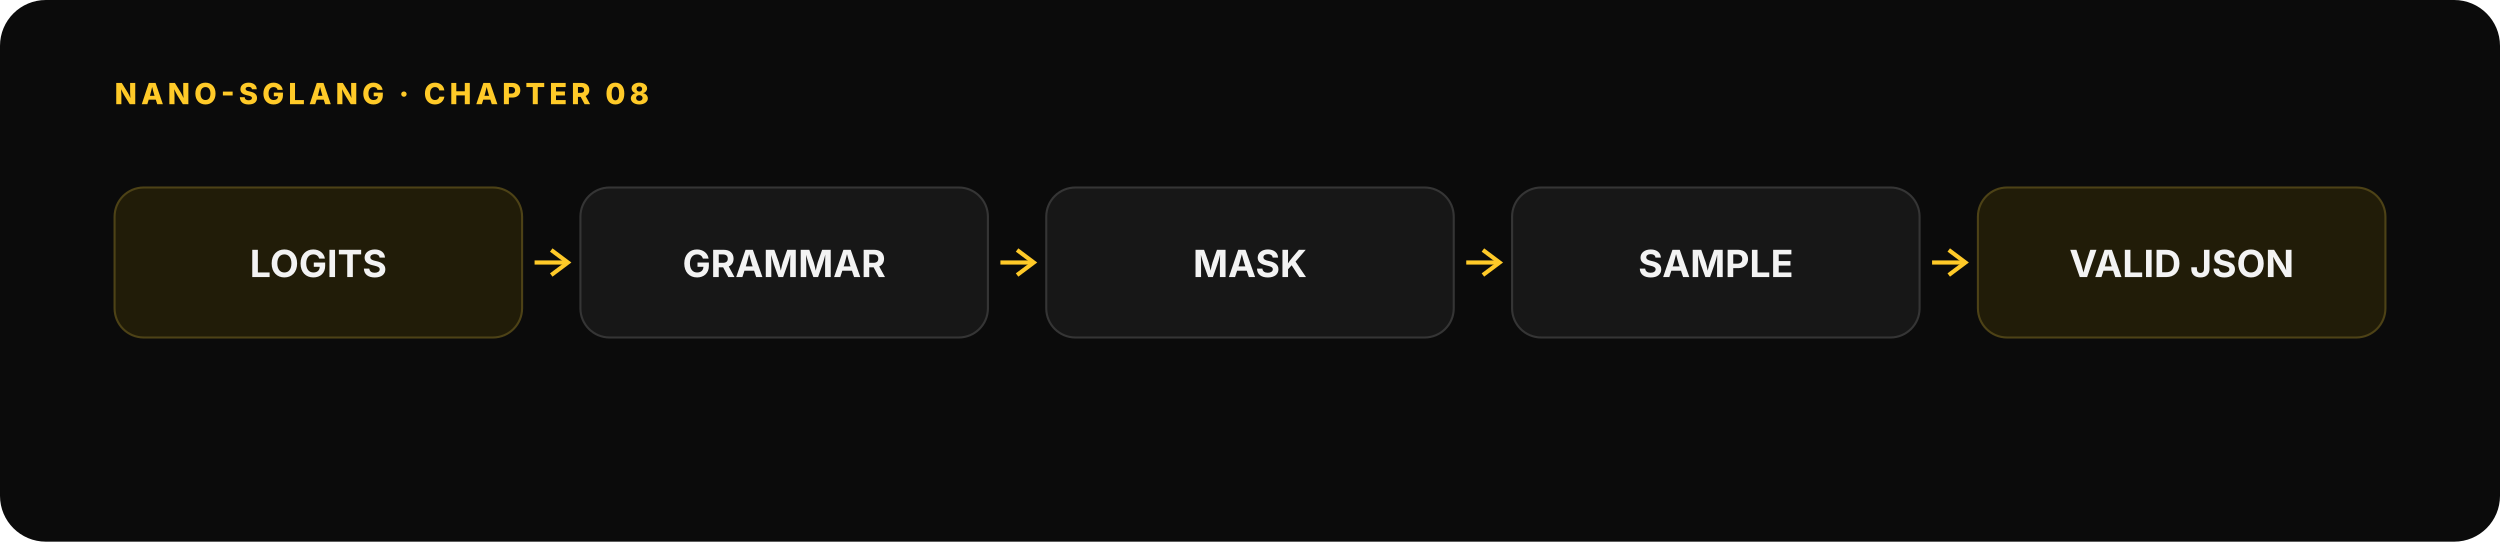
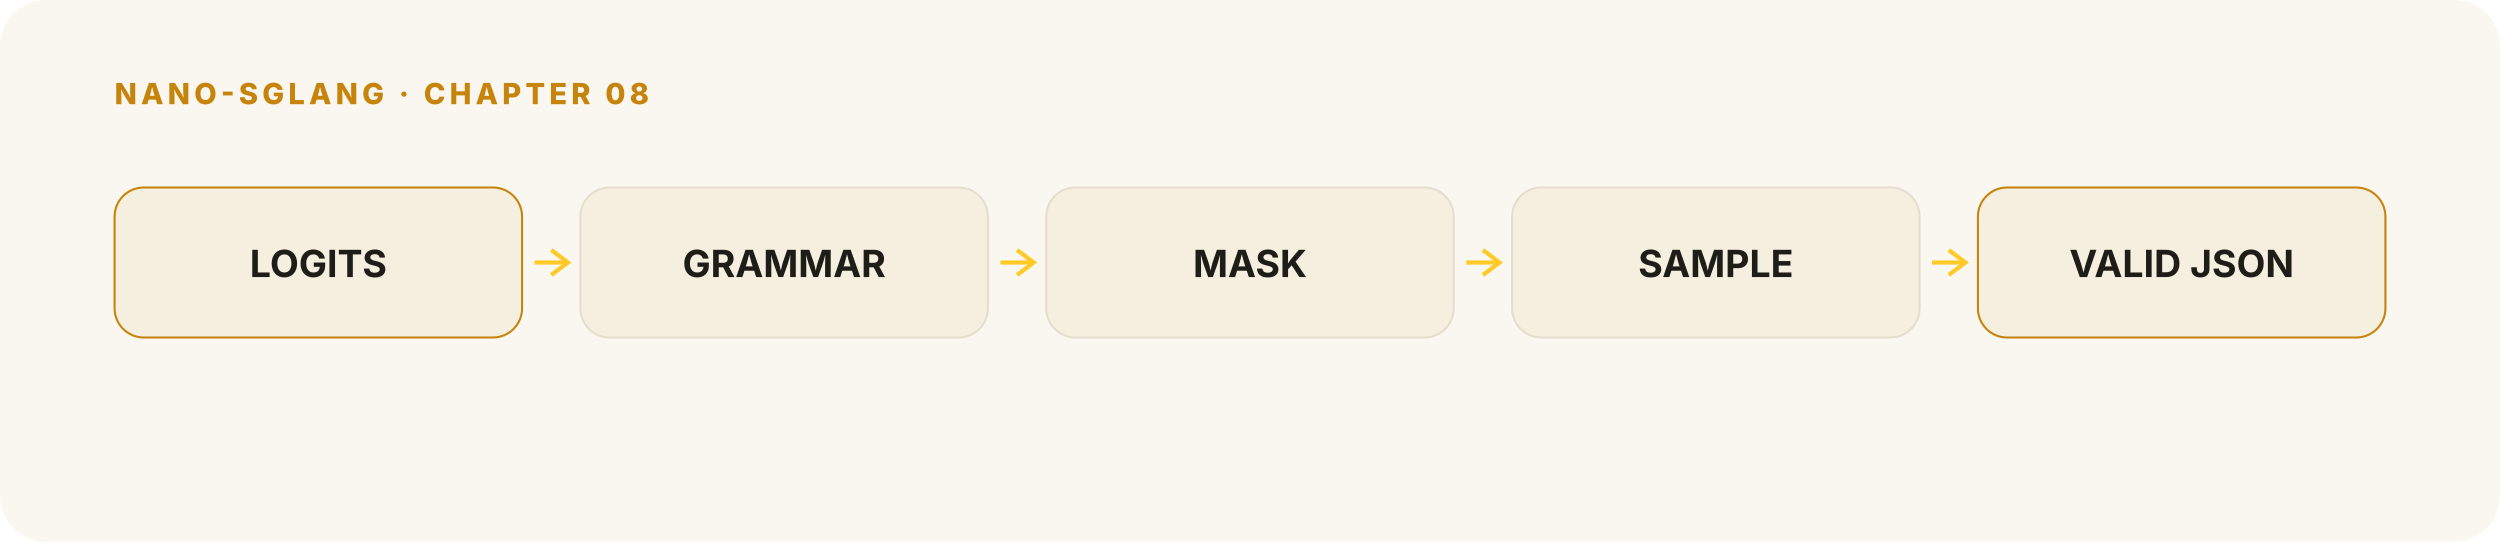
<svg xmlns="http://www.w3.org/2000/svg" viewBox="0 0 1200 260" role="img">
-   <rect width="100%" height="100%" rx="22" fill="#0b0b0b" />
-   <text x="55" y="50" fill="#ffca28" font-size="14" font-family="Inter,Arial,sans-serif" font-weight="800" letter-spacing="2">NANO-SGLANG · CHAPTER 08</text>
-   <rect x="55.0" y="90" width="195.6" height="72" rx="14" fill="#211c08" stroke="#4d4216" />
-   <text x="152.8" y="133" text-anchor="middle" fill="#f3f3f3" font-size="18" font-family="Inter,Arial,sans-serif" font-weight="700">LOGITS</text>
+   <rect width="100%" height="100%" rx="22" fill="#faf7f0" />
+   <text x="55" y="50" fill="#c7840c" font-size="14" font-family="Inter,Arial,sans-serif" font-weight="800" letter-spacing="2">NANO-SGLANG · CHAPTER 08</text>
+   <rect x="55.0" y="90" width="195.6" height="72" rx="14" fill="#f5efe0" stroke="#c7840c" />
+   <text x="152.8" y="133" text-anchor="middle" fill="#1f1d17" font-size="18" font-family="Inter,Arial,sans-serif" font-weight="700">LOGITS</text>
  <path d="M256.6 126 H272.6" stroke="#ffca28" stroke-width="2" />
  <path d="M264.6 120 L272.6 126 L264.6 132" fill="none" stroke="#ffca28" stroke-width="2" />
-   <rect x="278.6" y="90" width="195.6" height="72" rx="14" fill="#171717" stroke="#353535" />
-   <text x="376.4" y="133" text-anchor="middle" fill="#f3f3f3" font-size="18" font-family="Inter,Arial,sans-serif" font-weight="700">GRAMMAR</text>
+   <rect x="278.6" y="90" width="195.6" height="72" rx="14" fill="#f5efe0" stroke="#e5dece" />
+   <text x="376.4" y="133" text-anchor="middle" fill="#1f1d17" font-size="18" font-family="Inter,Arial,sans-serif" font-weight="700">GRAMMAR</text>
  <path d="M480.2 126 H496.2" stroke="#ffca28" stroke-width="2" />
  <path d="M488.2 120 L496.2 126 L488.2 132" fill="none" stroke="#ffca28" stroke-width="2" />
-   <rect x="502.2" y="90" width="195.6" height="72" rx="14" fill="#171717" stroke="#353535" />
-   <text x="600.0" y="133" text-anchor="middle" fill="#f3f3f3" font-size="18" font-family="Inter,Arial,sans-serif" font-weight="700">MASK</text>
+   <rect x="502.2" y="90" width="195.6" height="72" rx="14" fill="#f5efe0" stroke="#e5dece" />
+   <text x="600.0" y="133" text-anchor="middle" fill="#1f1d17" font-size="18" font-family="Inter,Arial,sans-serif" font-weight="700">MASK</text>
  <path d="M703.8 126 H719.8" stroke="#ffca28" stroke-width="2" />
  <path d="M711.8 120 L719.8 126 L711.8 132" fill="none" stroke="#ffca28" stroke-width="2" />
-   <rect x="725.8" y="90" width="195.6" height="72" rx="14" fill="#171717" stroke="#353535" />
-   <text x="823.6" y="133" text-anchor="middle" fill="#f3f3f3" font-size="18" font-family="Inter,Arial,sans-serif" font-weight="700">SAMPLE</text>
+   <rect x="725.8" y="90" width="195.6" height="72" rx="14" fill="#f5efe0" stroke="#e5dece" />
+   <text x="823.6" y="133" text-anchor="middle" fill="#1f1d17" font-size="18" font-family="Inter,Arial,sans-serif" font-weight="700">SAMPLE</text>
  <path d="M927.4 126 H943.4" stroke="#ffca28" stroke-width="2" />
  <path d="M935.4 120 L943.4 126 L935.4 132" fill="none" stroke="#ffca28" stroke-width="2" />
-   <rect x="949.4" y="90" width="195.6" height="72" rx="14" fill="#211c08" stroke="#4d4216" />
-   <text x="1047.2" y="133" text-anchor="middle" fill="#f3f3f3" font-size="18" font-family="Inter,Arial,sans-serif" font-weight="700">VALID JSON</text>
+   <rect x="949.4" y="90" width="195.6" height="72" rx="14" fill="#f5efe0" stroke="#c7840c" />
+   <text x="1047.2" y="133" text-anchor="middle" fill="#1f1d17" font-size="18" font-family="Inter,Arial,sans-serif" font-weight="700">VALID JSON</text>
</svg>
